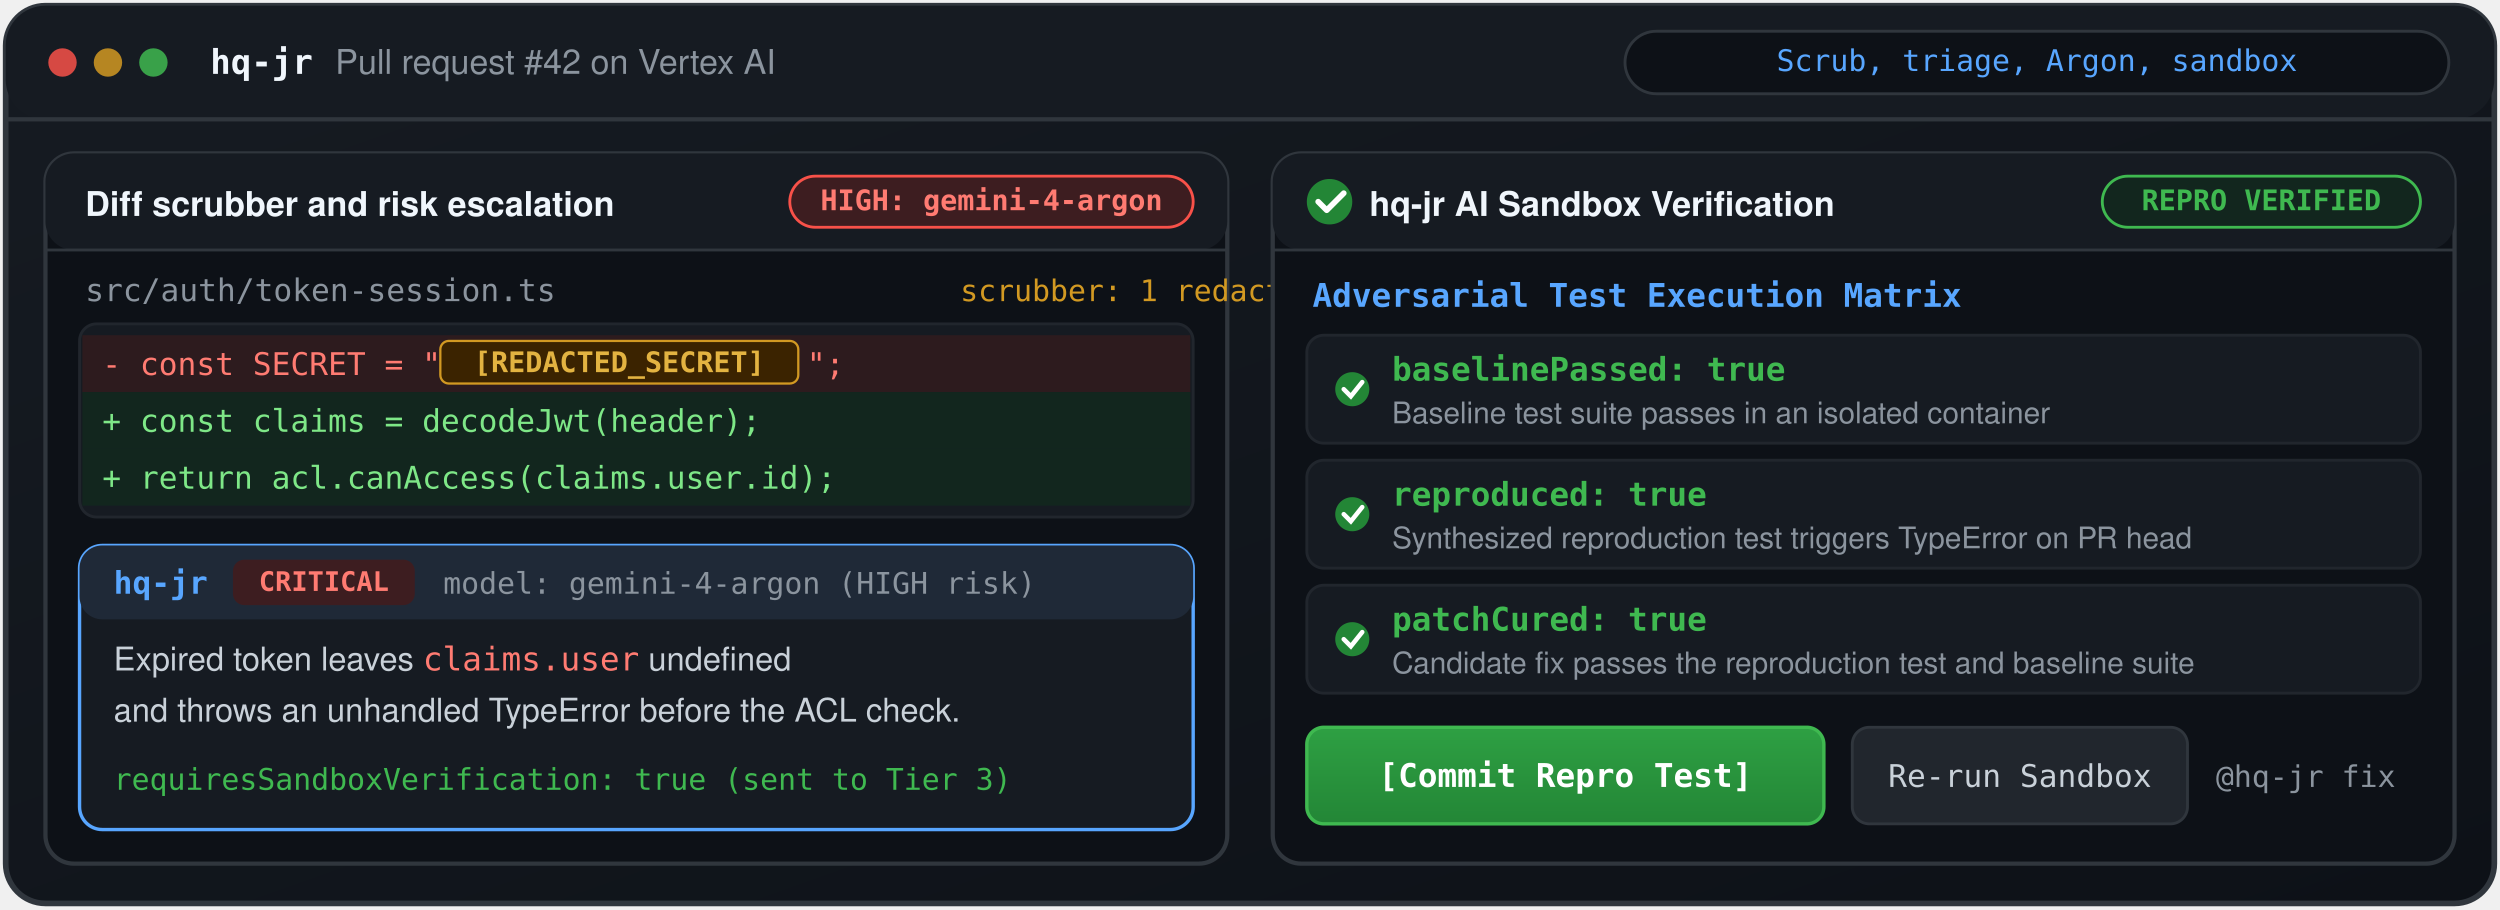
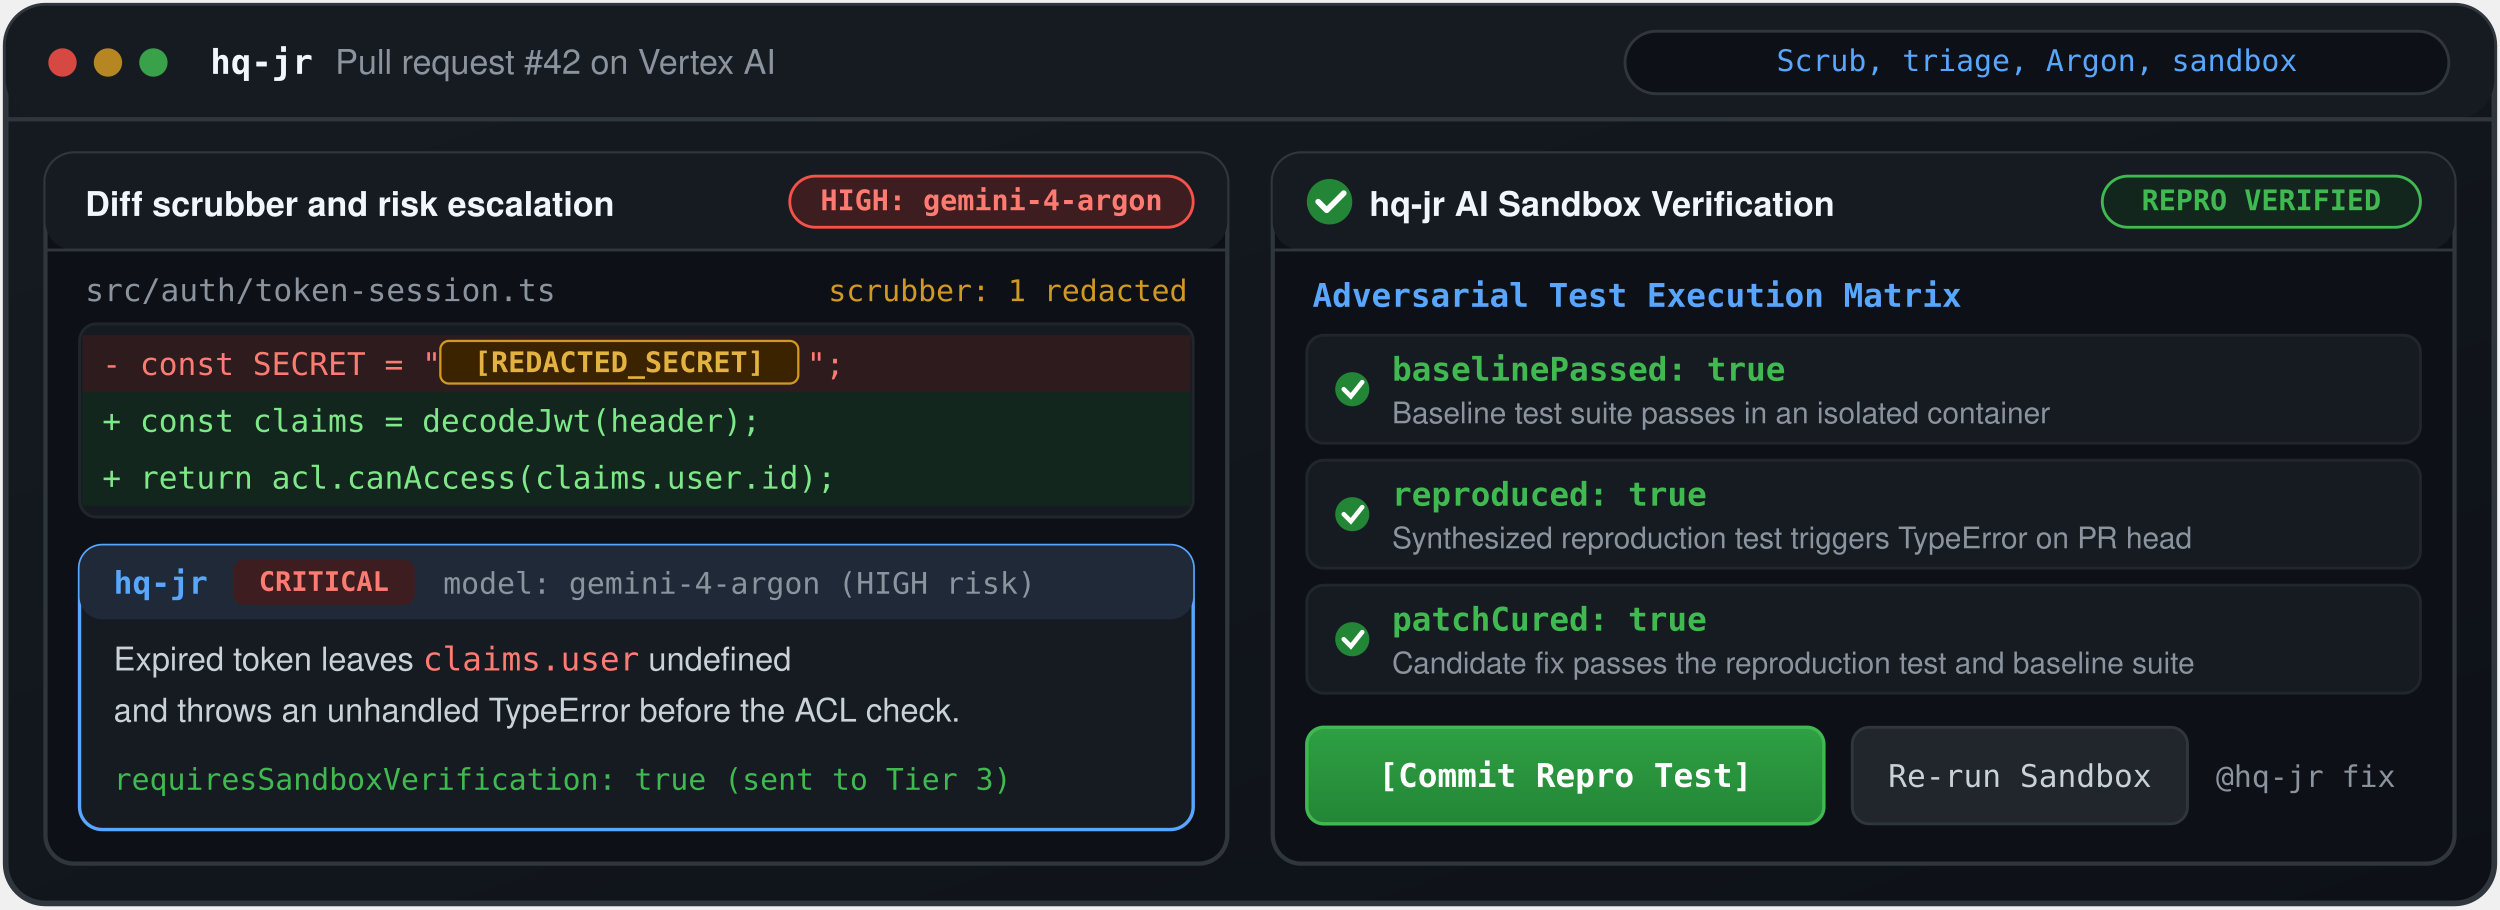
<svg xmlns="http://www.w3.org/2000/svg" viewBox="0 0 880 320" width="880" height="320" role="img" aria-label="hq-jr pull request review and sandbox verification preview">
  <defs>
    <linearGradient id="cardBg" x1="0%" y1="0%" x2="100%" y2="100%">
      <stop offset="0%" stop-color="#161b22" />
      <stop offset="100%" stop-color="#0d1117" />
    </linearGradient>
    <linearGradient id="btnGreen" x1="0%" y1="0%" x2="0%" y2="100%">
      <stop offset="0%" stop-color="#2ea043" />
      <stop offset="100%" stop-color="#238636" />
    </linearGradient>
  </defs>
  <rect x="2" y="2" width="876" height="316" rx="14" fill="url(#cardBg)" stroke="#30363d" stroke-width="2" />
  <rect x="2" y="2" width="876" height="40" rx="14" fill="#161b22" />
  <line x1="2" y1="42" x2="878" y2="42" stroke="#30363d" stroke-width="1.5" />
  <circle cx="22" cy="22" r="5" fill="#f85149" opacity="0.85" />
  <circle cx="38" cy="22" r="5" fill="#d29922" opacity="0.85" />
  <circle cx="54" cy="22" r="5" fill="#3fb950" opacity="0.85" />
  <text x="74" y="26" font-family="ui-monospace, SFMono-Regular, 'SF Mono', Menlo, Consolas, monospace" font-size="12" font-weight="700" fill="#f0f6fc">hq-jr</text>
  <text x="118" y="26" font-family="-apple-system, BlinkMacSystemFont, 'Segoe UI', Helvetica, Arial, sans-serif" font-size="12" fill="#8b949e">Pull request #42 on Vertex AI</text>
  <rect x="572" y="11" width="290" height="22" rx="11" fill="#0d1117" stroke="#30363d" stroke-width="1" />
  <text x="717" y="25" text-anchor="middle" font-family="ui-monospace, SFMono-Regular, 'SF Mono', Menlo, Consolas, monospace" font-size="10.5" fill="#58a6ff">Scrub, triage, Argon, sandbox</text>
  <g transform="translate(16, 54)">
    <rect x="0" y="0" width="416" height="250" rx="10" fill="#0d1117" stroke="#30363d" stroke-width="1.5" />
    <rect x="0" y="0" width="416" height="34" rx="10" fill="#161b22" />
    <line x1="0" y1="34" x2="416" y2="34" stroke="#30363d" stroke-width="1" />
    <text x="14" y="22" font-family="-apple-system, BlinkMacSystemFont, 'Segoe UI', Helvetica, Arial, sans-serif" font-size="12" font-weight="700" fill="#f0f6fc">Diff scrubber and risk escalation</text>
    <rect x="262" y="8" width="142" height="18" rx="9" fill="#3d1d20" stroke="#f85149" stroke-width="1" />
    <text x="333" y="20" text-anchor="middle" font-family="ui-monospace, SFMono-Regular, 'SF Mono', Menlo, Consolas, monospace" font-size="10" font-weight="700" fill="#ff7b72">HIGH: gemini-4-argon</text>
    <text x="14" y="52" font-family="ui-monospace, SFMono-Regular, 'SF Mono', Menlo, Consolas, monospace" font-size="11" fill="#8b949e">src/auth/token-session.ts</text>
-     <text x="322" y="52" font-family="ui-monospace, SFMono-Regular, 'SF Mono', Menlo, Consolas, monospace" font-size="10.5" fill="#d29922">scrubber: 1 redacted</text>
+     <text x="402" y="52" text-anchor="end" font-family="ui-monospace, SFMono-Regular, 'SF Mono', Menlo, Consolas, monospace" font-size="10.5" fill="#d29922">scrubber: 1 redacted</text>
    <rect x="12" y="60" width="392" height="68" rx="6" fill="#161b22" stroke="#21262d" stroke-width="1" />
    <rect x="13" y="64" width="390" height="20" fill="#2d1b1e" />
    <text x="20" y="78" font-family="ui-monospace, SFMono-Regular, 'SF Mono', Menlo, Consolas, monospace" font-size="11" fill="#ff7b72">- const SECRET = "</text>
    <rect x="139" y="66" width="126" height="15" rx="3" fill="#3b2300" stroke="#d29922" stroke-width="0.8" />
    <text x="202" y="77" text-anchor="middle" font-family="ui-monospace, SFMono-Regular, 'SF Mono', Menlo, Consolas, monospace" font-size="10" font-weight="700" fill="#e3b341">[REDACTED_SECRET]</text>
    <text x="268" y="78" font-family="ui-monospace, SFMono-Regular, 'SF Mono', Menlo, Consolas, monospace" font-size="11" fill="#ff7b72">";</text>
    <rect x="13" y="84" width="390" height="20" fill="#12261e" />
    <text x="20" y="98" font-family="ui-monospace, SFMono-Regular, 'SF Mono', Menlo, Consolas, monospace" font-size="11" fill="#7ee787">+ const claims = decodeJwt(header);</text>
    <rect x="13" y="104" width="390" height="20" fill="#12261e" />
    <text x="20" y="118" font-family="ui-monospace, SFMono-Regular, 'SF Mono', Menlo, Consolas, monospace" font-size="11" fill="#7ee787">+ return acl.canAccess(claims.user.id);</text>
    <rect x="12" y="138" width="392" height="100" rx="8" fill="#161b22" stroke="#58a6ff" stroke-width="1.2" />
    <rect x="12" y="138" width="392" height="26" rx="8" fill="#1f2937" />
    <text x="24" y="155" font-family="ui-monospace, SFMono-Regular, 'SF Mono', Menlo, Consolas, monospace" font-size="11" font-weight="700" fill="#58a6ff">hq-jr</text>
    <rect x="66" y="143" width="64" height="16" rx="4" fill="#3d1d20" />
    <text x="98" y="154" text-anchor="middle" font-family="ui-monospace, SFMono-Regular, 'SF Mono', Menlo, Consolas, monospace" font-size="9.5" font-weight="700" fill="#ff7b72">CRITICAL</text>
    <text x="140" y="155" font-family="ui-monospace, SFMono-Regular, 'SF Mono', Menlo, Consolas, monospace" font-size="10.5" fill="#8b949e">model: gemini-4-argon (HIGH risk)</text>
    <text x="24" y="182" font-family="-apple-system, BlinkMacSystemFont, 'Segoe UI', Helvetica, Arial, sans-serif" font-size="11.5" fill="#c9d1d9">Expired token leaves <tspan font-family="ui-monospace, monospace" fill="#ff7b72">claims.user</tspan> undefined</text>
    <text x="24" y="200" font-family="-apple-system, BlinkMacSystemFont, 'Segoe UI', Helvetica, Arial, sans-serif" font-size="11.5" fill="#c9d1d9">and throws an unhandled TypeError before the ACL check.</text>
    <text x="24" y="224" font-family="ui-monospace, SFMono-Regular, 'SF Mono', Menlo, Consolas, monospace" font-size="10.5" fill="#3fb950">requiresSandboxVerification: true (sent to Tier 3)</text>
  </g>
  <g transform="translate(448, 54)">
    <rect x="0" y="0" width="416" height="250" rx="10" fill="#0d1117" stroke="#30363d" stroke-width="1.5" />
    <rect x="0" y="0" width="416" height="34" rx="10" fill="#161b22" />
    <line x1="0" y1="34" x2="416" y2="34" stroke="#30363d" stroke-width="1" />
    <circle cx="20" cy="17" r="8" fill="#238636" />
    <path d="M16 17 L19 20 L25 14" fill="none" stroke="#ffffff" stroke-width="2" stroke-linecap="round" stroke-linejoin="round" />
    <text x="34" y="22" font-family="-apple-system, BlinkMacSystemFont, 'Segoe UI', Helvetica, Arial, sans-serif" font-size="12" font-weight="700" fill="#f0f6fc">hq-jr AI Sandbox Verification</text>
    <rect x="292" y="8" width="112" height="18" rx="9" fill="#12261e" stroke="#3fb950" stroke-width="1" />
    <text x="348" y="20" text-anchor="middle" font-family="ui-monospace, SFMono-Regular, 'SF Mono', Menlo, Consolas, monospace" font-size="10" font-weight="700" fill="#3fb950">REPRO VERIFIED</text>
    <text x="14" y="54" font-family="ui-monospace, SFMono-Regular, 'SF Mono', Menlo, Consolas, monospace" font-size="11.5" font-weight="700" fill="#58a6ff">Adversarial Test Execution Matrix</text>
    <rect x="12" y="64" width="392" height="38" rx="6" fill="#161b22" stroke="#21262d" stroke-width="1" />
    <circle cx="28" cy="83" r="6" fill="#238636" />
    <path d="M25 83 L27.5 85.5 L31.5 80.5" fill="none" stroke="#ffffff" stroke-width="1.6" stroke-linecap="round" />
    <text x="42" y="80" font-family="ui-monospace, SFMono-Regular, 'SF Mono', Menlo, Consolas, monospace" font-size="11.5" font-weight="700" fill="#3fb950">baselinePassed: true</text>
    <text x="42" y="95" font-family="-apple-system, BlinkMacSystemFont, 'Segoe UI', Helvetica, Arial, sans-serif" font-size="10.5" fill="#8b949e">Baseline test suite passes in an isolated container</text>
    <rect x="12" y="108" width="392" height="38" rx="6" fill="#161b22" stroke="#21262d" stroke-width="1" />
    <circle cx="28" cy="127" r="6" fill="#238636" />
    <path d="M25 127 L27.5 129.5 L31.5 124.5" fill="none" stroke="#ffffff" stroke-width="1.6" stroke-linecap="round" />
    <text x="42" y="124" font-family="ui-monospace, SFMono-Regular, 'SF Mono', Menlo, Consolas, monospace" font-size="11.5" font-weight="700" fill="#3fb950">reproduced: true</text>
    <text x="42" y="139" font-family="-apple-system, BlinkMacSystemFont, 'Segoe UI', Helvetica, Arial, sans-serif" font-size="10.5" fill="#8b949e">Synthesized reproduction test triggers TypeError on PR head</text>
    <rect x="12" y="152" width="392" height="38" rx="6" fill="#161b22" stroke="#21262d" stroke-width="1" />
    <circle cx="28" cy="171" r="6" fill="#238636" />
    <path d="M25 171 L27.5 173.5 L31.5 168.5" fill="none" stroke="#ffffff" stroke-width="1.6" stroke-linecap="round" />
    <text x="42" y="168" font-family="ui-monospace, SFMono-Regular, 'SF Mono', Menlo, Consolas, monospace" font-size="11.5" font-weight="700" fill="#3fb950">patchCured: true</text>
    <text x="42" y="183" font-family="-apple-system, BlinkMacSystemFont, 'Segoe UI', Helvetica, Arial, sans-serif" font-size="10.5" fill="#8b949e">Candidate fix passes the reproduction test and baseline suite</text>
    <rect x="12" y="202" width="182" height="34" rx="6" fill="url(#btnGreen)" stroke="#3fb950" stroke-width="1.2" />
    <text x="103" y="223" text-anchor="middle" font-family="ui-monospace, SFMono-Regular, 'SF Mono', Menlo, Consolas, monospace" font-size="11.5" font-weight="700" fill="#ffffff">[Commit Repro Test]</text>
    <rect x="204" y="202" width="118" height="34" rx="6" fill="#21262d" stroke="#30363d" stroke-width="1" />
    <text x="263" y="223" text-anchor="middle" font-family="ui-monospace, SFMono-Regular, 'SF Mono', Menlo, Consolas, monospace" font-size="11" fill="#c9d1d9">Re-run Sandbox</text>
    <text x="332" y="223" font-family="ui-monospace, SFMono-Regular, 'SF Mono', Menlo, Consolas, monospace" font-size="10.5" fill="#8b949e">@hq-jr fix</text>
  </g>
</svg>
